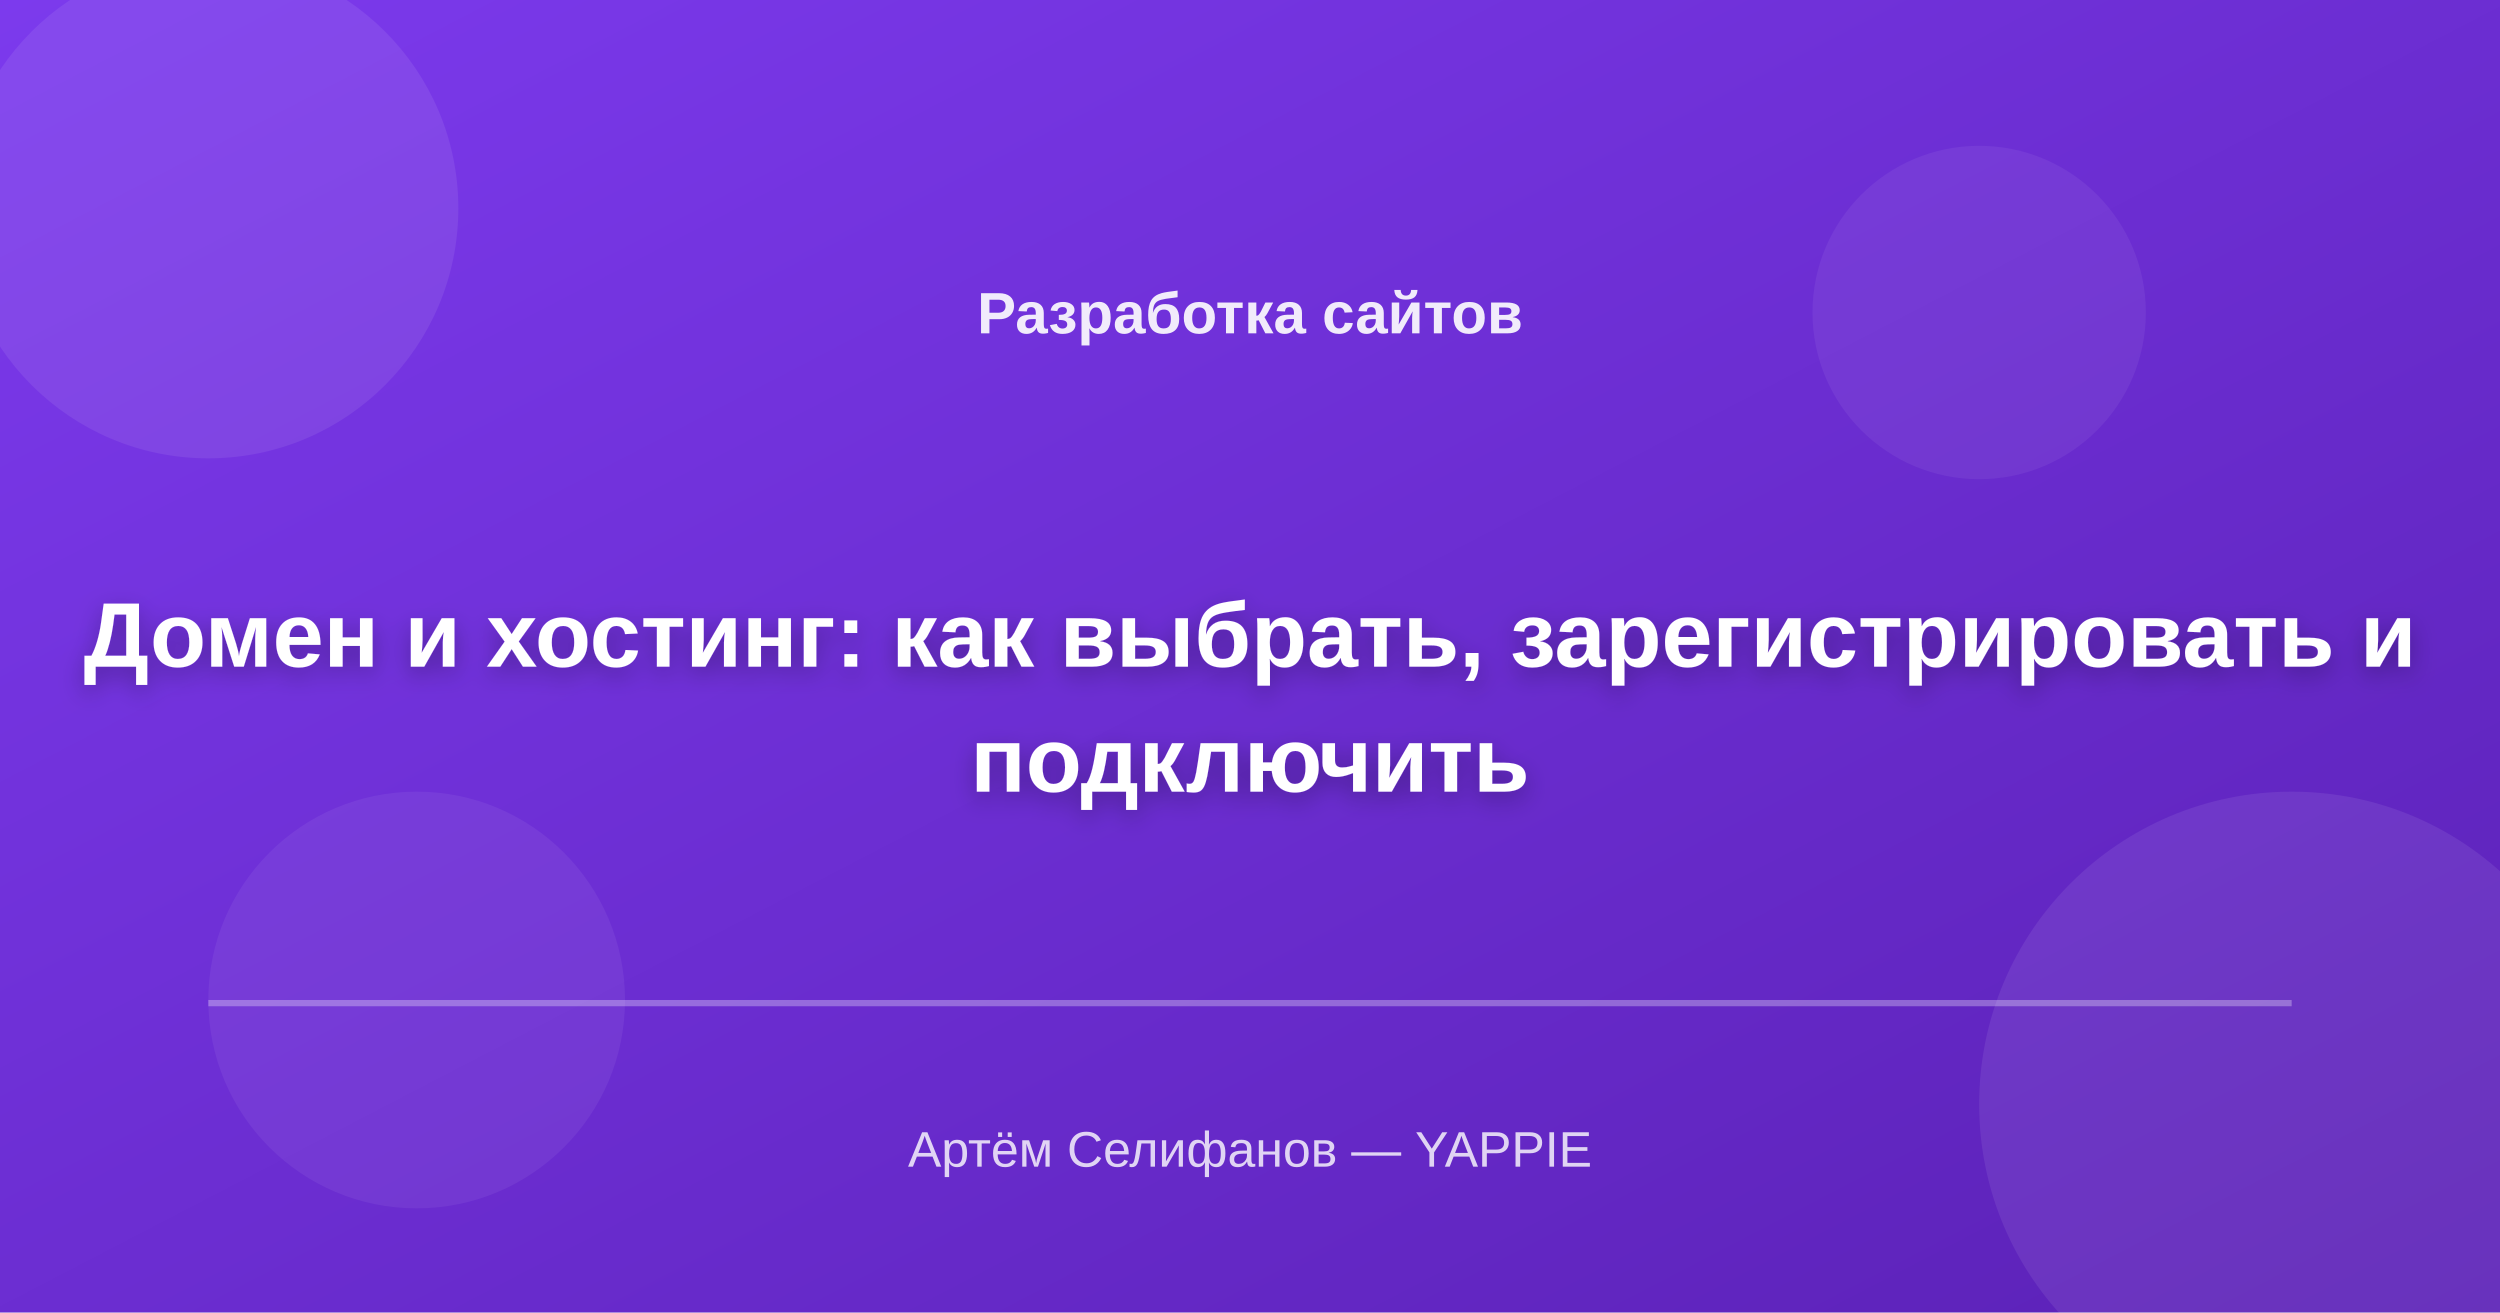
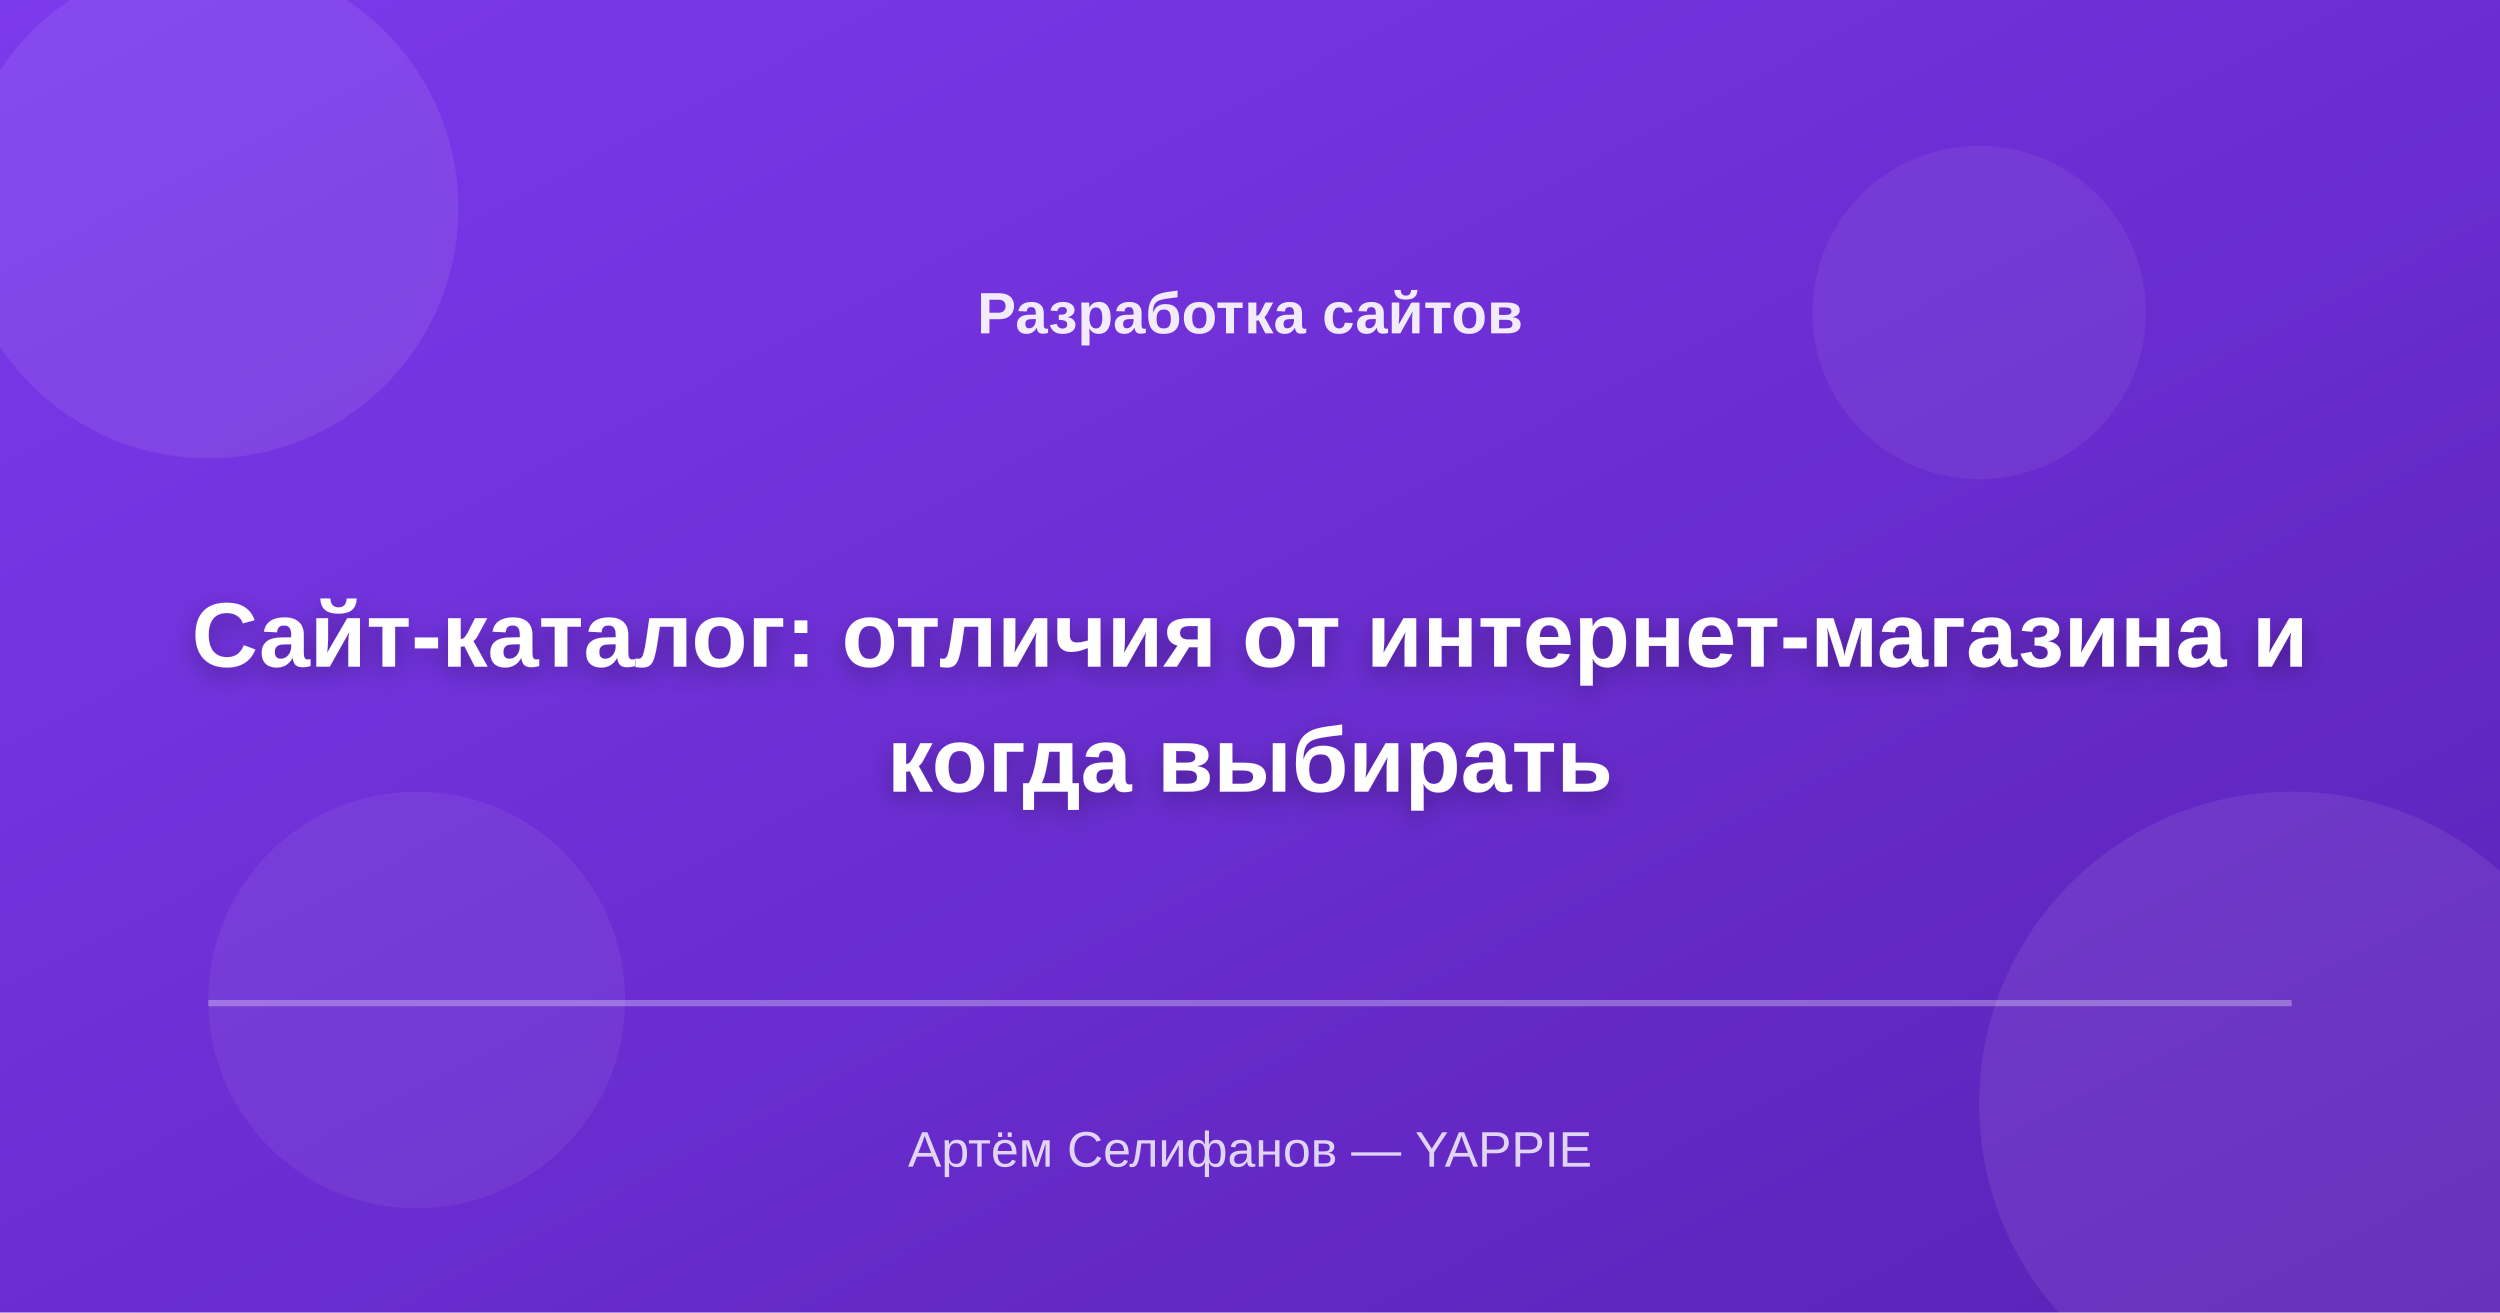
<svg xmlns="http://www.w3.org/2000/svg" width="1200" height="630">
  <defs>
    <linearGradient id="grad" x1="0%" y1="0%" x2="100%" y2="100%">
      <stop offset="0%" style="stop-color:#7c3aed;stop-opacity:1" />
      <stop offset="100%" style="stop-color:#5b21b6;stop-opacity:1" />
    </linearGradient>
    <filter id="shadow" x="-50%" y="-50%" width="200%" height="200%">
      <feDropShadow dx="0" dy="4" stdDeviation="6" flood-opacity="0.3" />
    </filter>
  </defs>
  <rect width="1200" height="630" fill="url(#grad)" />
  <circle cx="100" cy="100" r="120" fill="white" opacity="0.08" />
  <circle cx="1100" cy="530" r="150" fill="white" opacity="0.08" />
  <circle cx="950" cy="150" r="80" fill="white" opacity="0.06" />
  <circle cx="200" cy="480" r="100" fill="white" opacity="0.06" />
  <rect x="100" y="480" width="1000" height="3" fill="white" opacity="0.3" />
  <text x="600" y="160" font-family="Arial, Helvetica, sans-serif" font-size="28" font-weight="600" fill="white" text-anchor="middle" opacity="0.9">
    Разработка сайтов
  </text>
  <text x="600" y="320" font-family="Arial, Helvetica, sans-serif" font-size="44" font-weight="bold" fill="white" text-anchor="middle" filter="url(#shadow)">
-     Домен и хостинг: как выбрать, зарегистрировать и
+     Сайт-каталог: отличия от интернет-магазина и
  </text>
  <text x="600" y="380" font-family="Arial, Helvetica, sans-serif" font-size="44" font-weight="bold" fill="white" text-anchor="middle" filter="url(#shadow)">
-     подключить
+     когда выбирать
  </text>
  <text x="600" y="560" font-family="Arial, Helvetica, sans-serif" font-size="24" fill="white" text-anchor="middle" opacity="0.8">
    Артём Селифанов — YAPPIE
  </text>
</svg>
